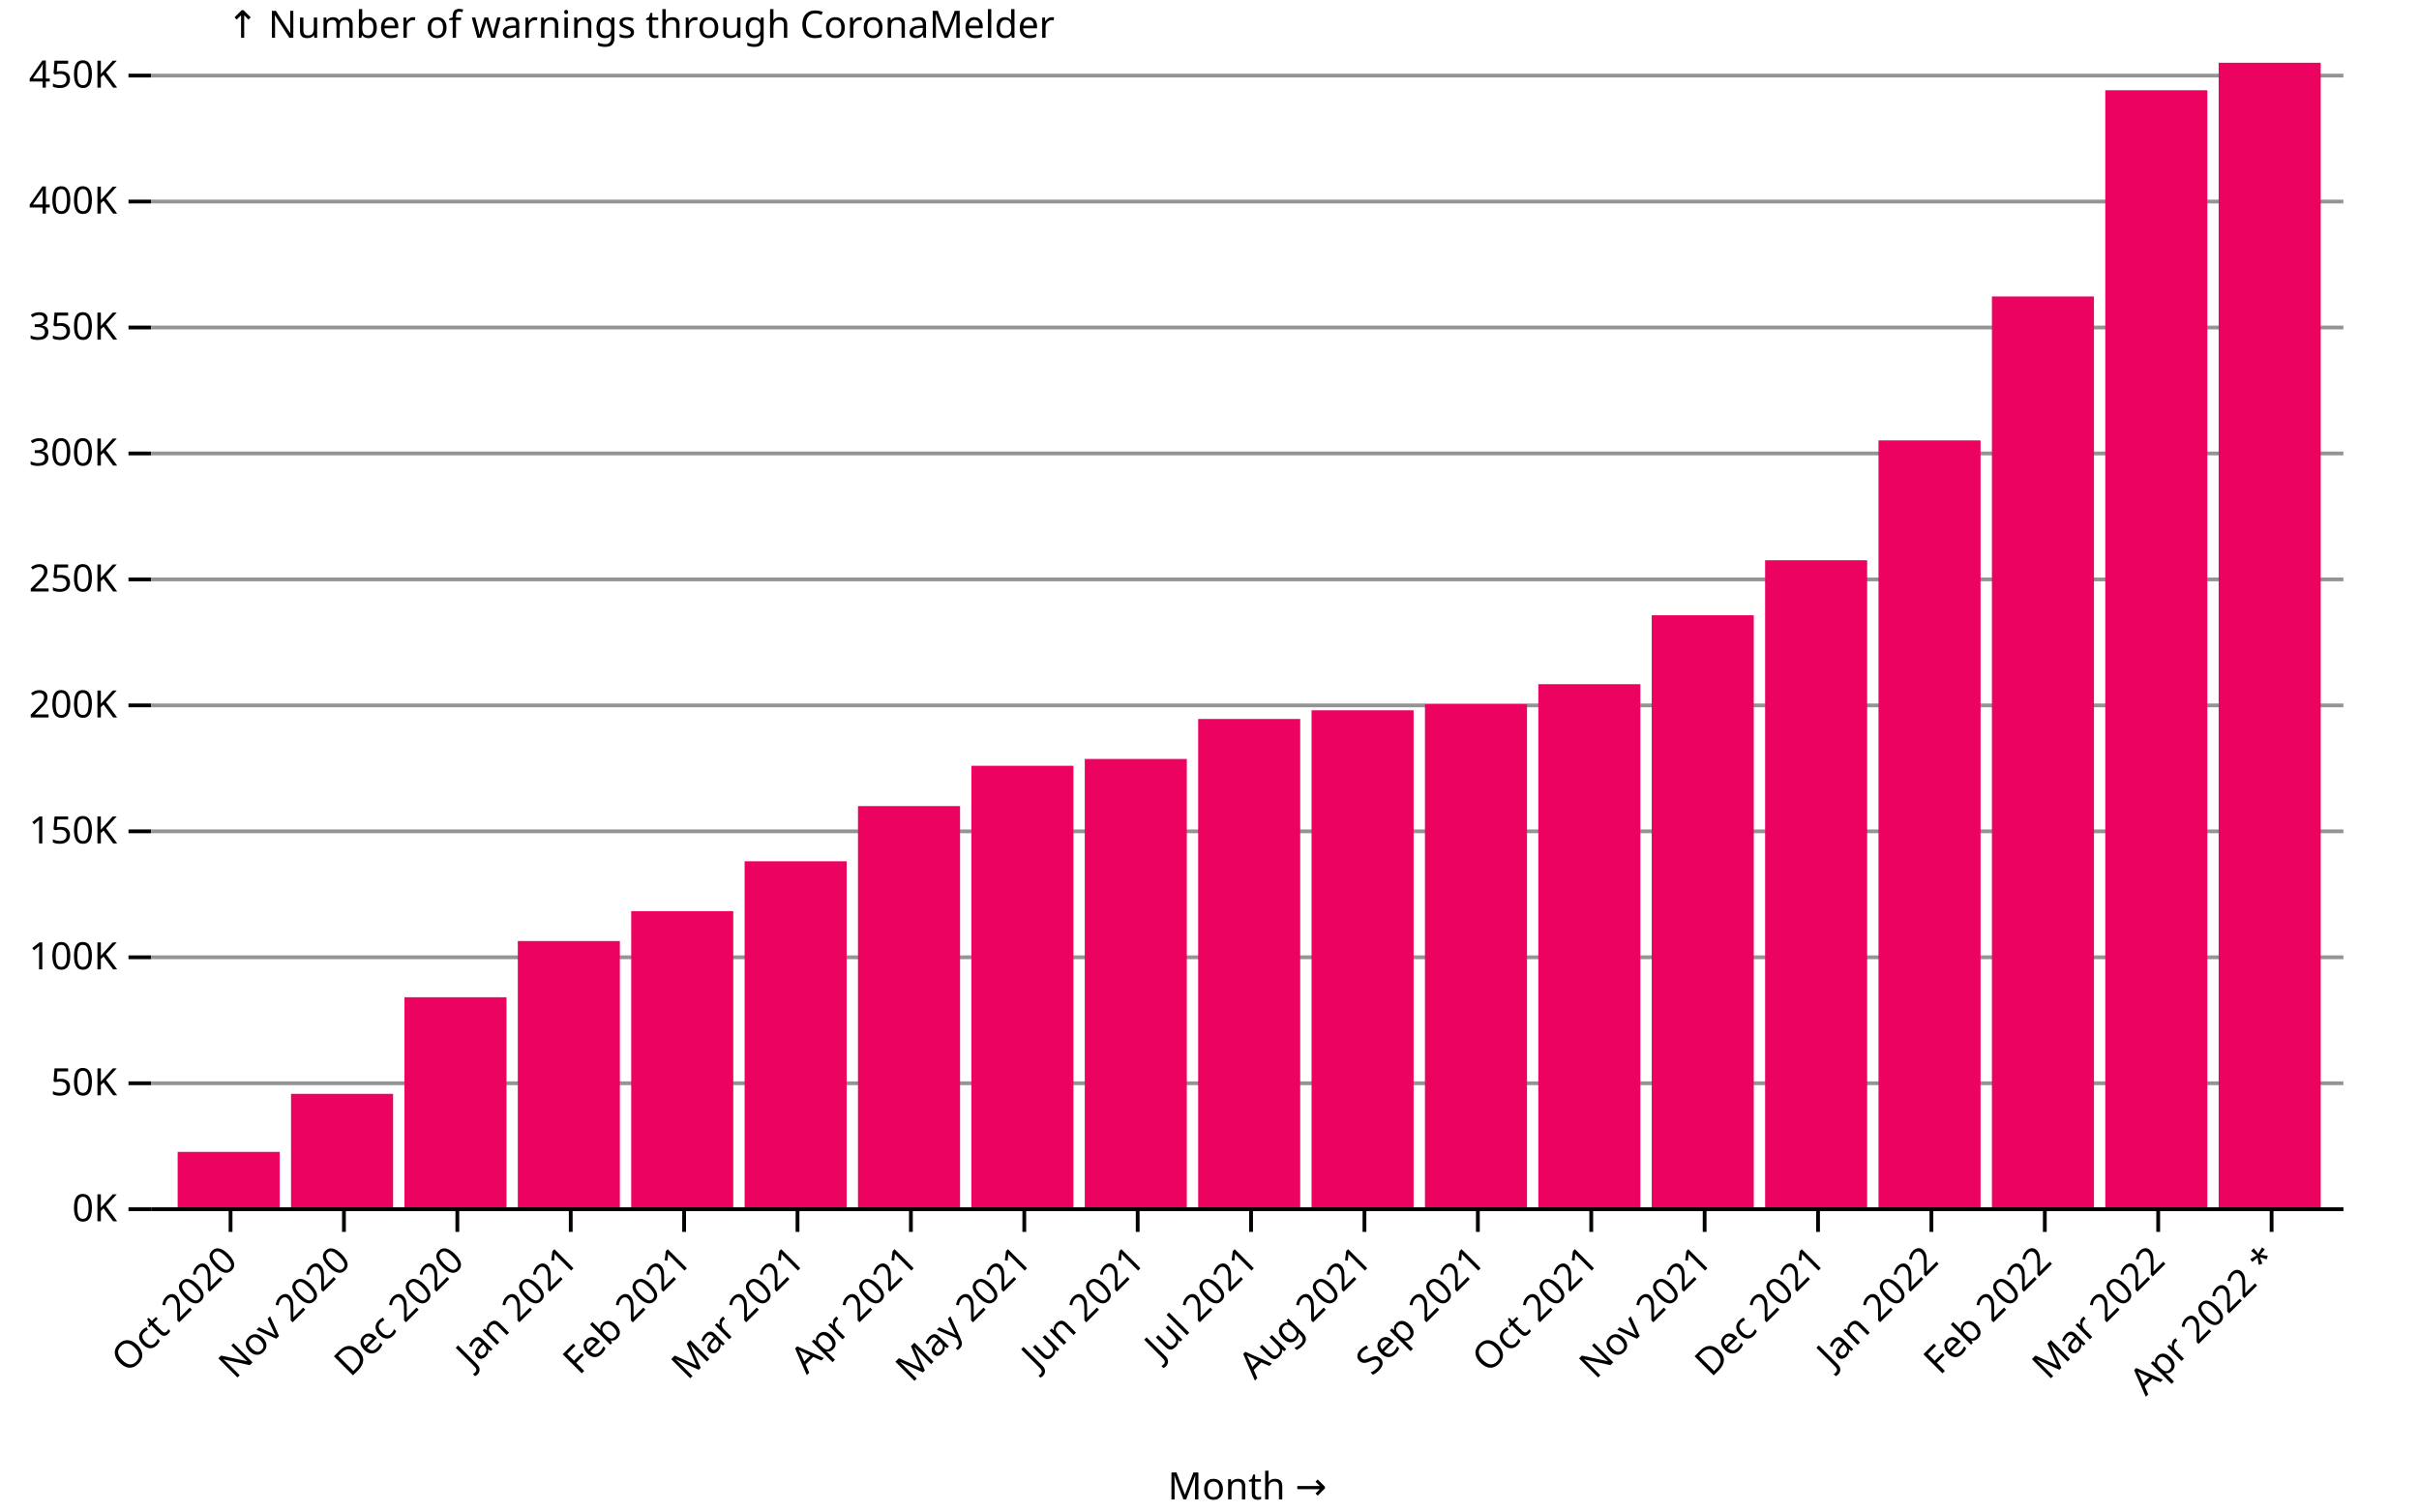
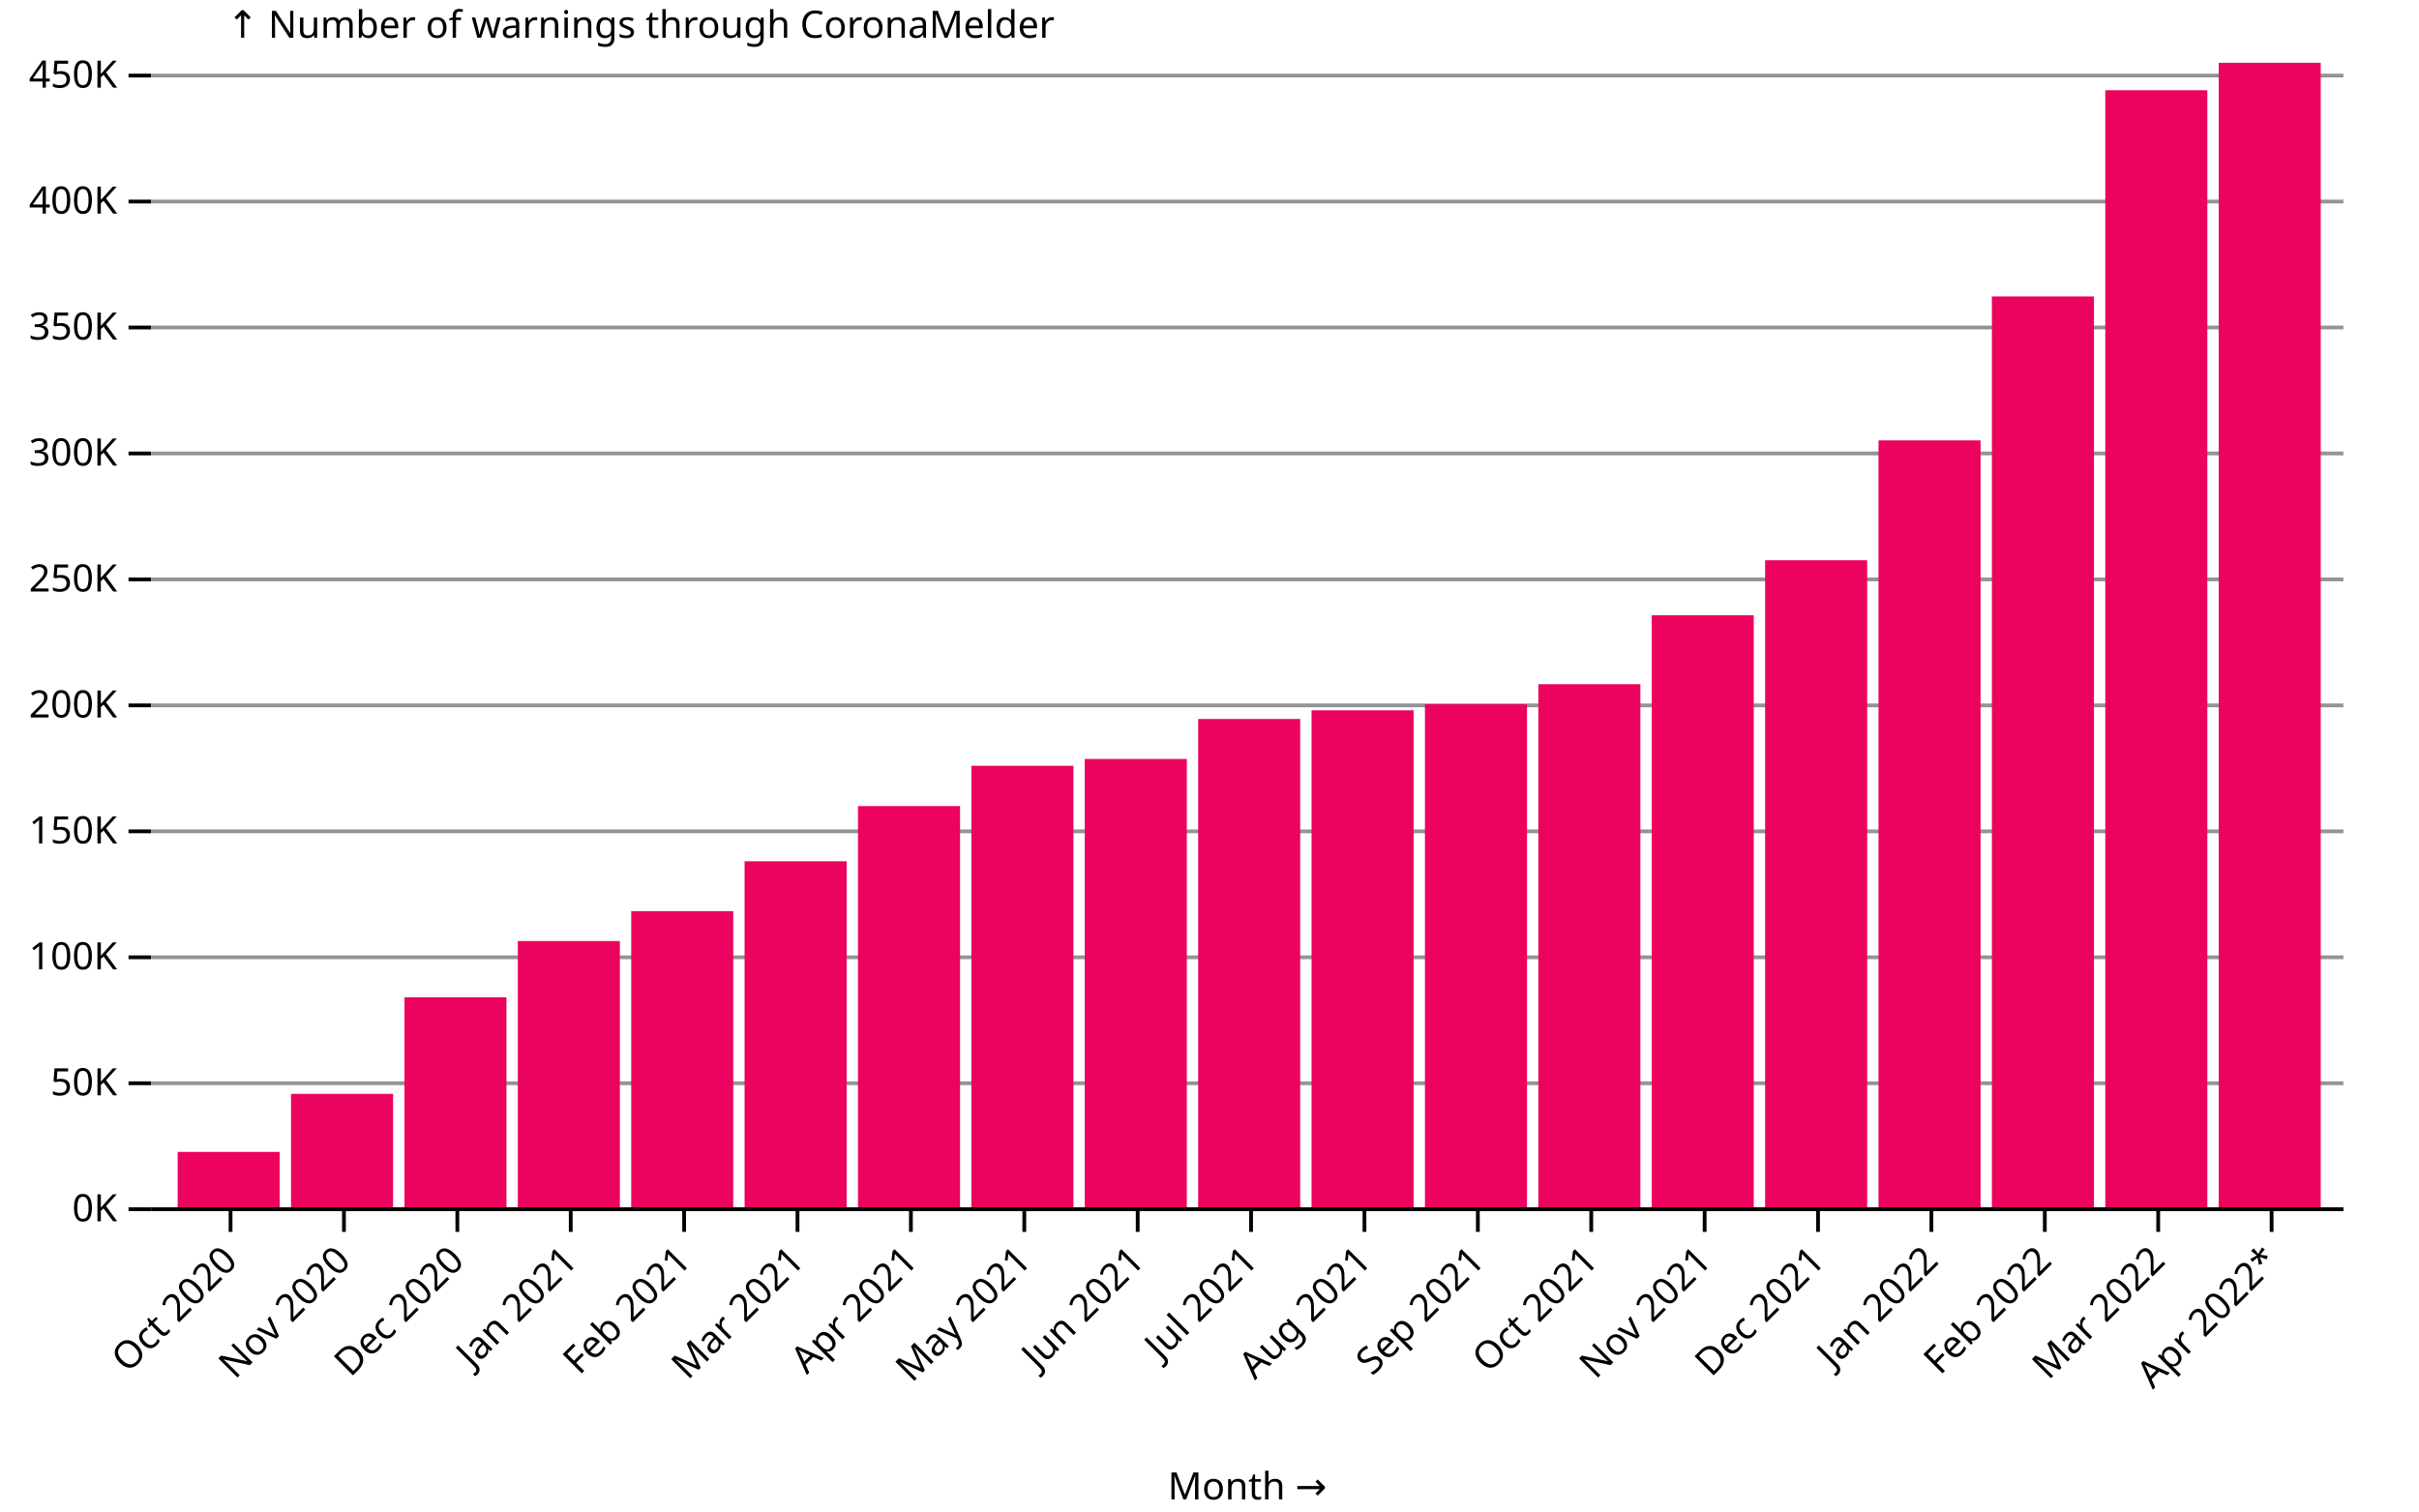
<svg xmlns="http://www.w3.org/2000/svg" class="plot-9e1b856ca2f26" fill="currentColor" font-family="system-ui, sans-serif" font-size="10" text-anchor="middle" width="640" height="400" viewBox="0 0 640 400">
  <style>
        line[stroke-opacity] {
            stroke-opacity: 1;
            stroke: #949494;
        }
</style>
  <style>
        .plot-07132a30d353e {
          display: block;
          background: white;
          height: auto;
          height: intrinsic;
          max-width: 100%;
        }
        .plot-07132a30d353e text,
        .plot-07132a30d353e tspan {
          white-space: pre;
        }
      </style>
  <g aria-label="y-axis" aria-description="↑ Number of warnings through CoronaMelder" transform="translate(40,0)" fill="none" text-anchor="end" font-variant="tabular-nums">
    <g class="tick" opacity="1" transform="translate(0,320)">
      <line stroke="currentColor" x2="-6" />
      <line stroke="currentColor" x2="580" stroke-opacity="0.1" />
      <text fill="currentColor" x="-9" dy="0.32em">0K</text>
    </g>
    <g class="tick" opacity="1" transform="translate(0,286.6667)">
      <line stroke="currentColor" x2="-6" />
      <line stroke="currentColor" x2="580" stroke-opacity="0.1" />
      <text fill="currentColor" x="-9" dy="0.32em">50K</text>
    </g>
    <g class="tick" opacity="1" transform="translate(0,253.3333)">
      <line stroke="currentColor" x2="-6" />
      <line stroke="currentColor" x2="580" stroke-opacity="0.1" />
      <text fill="currentColor" x="-9" dy="0.32em">100K</text>
    </g>
    <g class="tick" opacity="1" transform="translate(0,220)">
      <line stroke="currentColor" x2="-6" />
      <line stroke="currentColor" x2="580" stroke-opacity="0.1" />
      <text fill="currentColor" x="-9" dy="0.32em">150K</text>
    </g>
    <g class="tick" opacity="1" transform="translate(0,186.6667)">
      <line stroke="currentColor" x2="-6" />
      <line stroke="currentColor" x2="580" stroke-opacity="0.1" />
      <text fill="currentColor" x="-9" dy="0.32em">200K</text>
    </g>
    <g class="tick" opacity="1" transform="translate(0,153.3333)">
      <line stroke="currentColor" x2="-6" />
      <line stroke="currentColor" x2="580" stroke-opacity="0.1" />
      <text fill="currentColor" x="-9" dy="0.32em">250K</text>
    </g>
    <g class="tick" opacity="1" transform="translate(0,120)">
      <line stroke="currentColor" x2="-6" />
      <line stroke="currentColor" x2="580" stroke-opacity="0.1" />
      <text fill="currentColor" x="-9" dy="0.32em">300K</text>
    </g>
    <g class="tick" opacity="1" transform="translate(0,86.66667)">
      <line stroke="currentColor" x2="-6" />
      <line stroke="currentColor" x2="580" stroke-opacity="0.1" />
      <text fill="currentColor" x="-9" dy="0.32em">350K</text>
    </g>
    <g class="tick" opacity="1" transform="translate(0,53.33333)">
      <line stroke="currentColor" x2="-6" />
      <line stroke="currentColor" x2="580" stroke-opacity="0.1" />
      <text fill="currentColor" x="-9" dy="0.32em">400K</text>
    </g>
    <g class="tick" opacity="1" transform="translate(0,20)">
      <line stroke="currentColor" x2="-6" />
      <line stroke="currentColor" x2="580" stroke-opacity="0.1" />
      <text fill="currentColor" x="-9" dy="0.32em">450K</text>
    </g>
    <text fill="currentColor" transform="translate(20,20)" dy="-1em" text-anchor="start">↑ Number of warnings through CoronaMelder</text>
  </g>
  <g aria-label="x-axis" aria-description="Month →" transform="translate(0,320)" fill="none" text-anchor="middle">
    <g class="tick" opacity="1" transform="translate(61,0)">
      <line stroke="currentColor" y2="6" />
      <text fill="currentColor" dy="0.32em" transform="translate(0, 11.82843) rotate(-45)" text-anchor="end">Oct 2020</text>
    </g>
    <g class="tick" opacity="1" transform="translate(91,0)">
      <line stroke="currentColor" y2="6" />
      <text fill="currentColor" dy="0.32em" transform="translate(0, 11.82843) rotate(-45)" text-anchor="end">Nov 2020</text>
    </g>
    <g class="tick" opacity="1" transform="translate(121,0)">
      <line stroke="currentColor" y2="6" />
      <text fill="currentColor" dy="0.32em" transform="translate(0, 11.82843) rotate(-45)" text-anchor="end">Dec 2020</text>
    </g>
    <g class="tick" opacity="1" transform="translate(151,0)">
      <line stroke="currentColor" y2="6" />
      <text fill="currentColor" dy="0.32em" transform="translate(0, 11.82843) rotate(-45)" text-anchor="end">Jan 2021</text>
    </g>
    <g class="tick" opacity="1" transform="translate(181,0)">
      <line stroke="currentColor" y2="6" />
      <text fill="currentColor" dy="0.32em" transform="translate(0, 11.82843) rotate(-45)" text-anchor="end">Feb 2021</text>
    </g>
    <g class="tick" opacity="1" transform="translate(211,0)">
      <line stroke="currentColor" y2="6" />
      <text fill="currentColor" dy="0.32em" transform="translate(0, 11.82843) rotate(-45)" text-anchor="end">Mar 2021</text>
    </g>
    <g class="tick" opacity="1" transform="translate(241,0)">
      <line stroke="currentColor" y2="6" />
      <text fill="currentColor" dy="0.32em" transform="translate(0, 11.82843) rotate(-45)" text-anchor="end">Apr 2021</text>
    </g>
    <g class="tick" opacity="1" transform="translate(271,0)">
      <line stroke="currentColor" y2="6" />
      <text fill="currentColor" dy="0.32em" transform="translate(0, 11.82843) rotate(-45)" text-anchor="end">May 2021</text>
    </g>
    <g class="tick" opacity="1" transform="translate(301,0)">
      <line stroke="currentColor" y2="6" />
      <text fill="currentColor" dy="0.32em" transform="translate(0, 11.82843) rotate(-45)" text-anchor="end">Jun 2021</text>
    </g>
    <g class="tick" opacity="1" transform="translate(331,0)">
      <line stroke="currentColor" y2="6" />
      <text fill="currentColor" dy="0.32em" transform="translate(0, 11.82843) rotate(-45)" text-anchor="end">Jul 2021</text>
    </g>
    <g class="tick" opacity="1" transform="translate(361,0)">
      <line stroke="currentColor" y2="6" />
      <text fill="currentColor" dy="0.32em" transform="translate(0, 11.82843) rotate(-45)" text-anchor="end">Aug 2021</text>
    </g>
    <g class="tick" opacity="1" transform="translate(391,0)">
      <line stroke="currentColor" y2="6" />
      <text fill="currentColor" dy="0.32em" transform="translate(0, 11.82843) rotate(-45)" text-anchor="end">Sep 2021</text>
    </g>
    <g class="tick" opacity="1" transform="translate(421,0)">
      <line stroke="currentColor" y2="6" />
      <text fill="currentColor" dy="0.32em" transform="translate(0, 11.82843) rotate(-45)" text-anchor="end">Oct 2021</text>
    </g>
    <g class="tick" opacity="1" transform="translate(451,0)">
      <line stroke="currentColor" y2="6" />
      <text fill="currentColor" dy="0.32em" transform="translate(0, 11.82843) rotate(-45)" text-anchor="end">Nov 2021</text>
    </g>
    <g class="tick" opacity="1" transform="translate(481,0)">
      <line stroke="currentColor" y2="6" />
      <text fill="currentColor" dy="0.32em" transform="translate(0, 11.82843) rotate(-45)" text-anchor="end">Dec 2021</text>
    </g>
    <g class="tick" opacity="1" transform="translate(511,0)">
      <line stroke="currentColor" y2="6" />
      <text fill="currentColor" dy="0.32em" transform="translate(0, 11.82843) rotate(-45)" text-anchor="end">Jan 2022</text>
    </g>
    <g class="tick" opacity="1" transform="translate(541,0)">
      <line stroke="currentColor" y2="6" />
      <text fill="currentColor" dy="0.32em" transform="translate(0, 11.82843) rotate(-45)" text-anchor="end">Feb 2022</text>
    </g>
    <g class="tick" opacity="1" transform="translate(571,0)">
      <line stroke="currentColor" y2="6" />
      <text fill="currentColor" dy="0.32em" transform="translate(0, 11.82843) rotate(-45)" text-anchor="end">Mar 2022</text>
    </g>
    <g class="tick" opacity="1" transform="translate(601,0)">
      <line stroke="currentColor" y2="6" />
-       <text fill="currentColor" dy="0.32em" transform="translate(0, 11.82843) rotate(-45)" text-anchor="end">Apr 2022 *</text>
+       <text fill="currentColor" dy="0.32em" transform="translate(0, 11.82843) rotate(-45)" text-anchor="end">Apr 2022*</text>
    </g>
    <text fill="currentColor" transform="translate(330,80)" dy="-0.32em" text-anchor="middle">Month →</text>
  </g>
  <g aria-label="bar" fill="#ec025f">
    <rect x="47" width="27" y="304.835" height="15.165" />
    <rect x="77" width="27" y="289.47" height="30.53" />
    <rect x="107" width="27" y="263.907" height="56.093" />
    <rect x="137" width="27" y="249.031" height="70.969" />
    <rect x="167" width="27" y="241.121" height="78.879" />
    <rect x="197" width="27" y="227.928" height="92.072" />
    <rect x="227" width="27" y="213.321" height="106.679" />
    <rect x="257" width="27" y="202.652" height="117.348" />
    <rect x="287" width="27" y="200.849" height="119.151" />
    <rect x="317" width="27" y="190.269" height="129.731" />
    <rect x="347" width="27" y="187.971" height="132.029" />
    <rect x="377" width="27" y="186.367" height="133.633" />
    <rect x="407" width="27" y="181.061" height="138.939" />
    <rect x="437" width="27" y="162.823" height="157.177" />
    <rect x="467" width="27" y="148.265" height="171.735" />
    <rect x="497" width="27" y="116.545" height="203.455" />
    <rect x="527" width="27" y="78.453" height="241.547" />
    <rect x="557" width="27" y="23.883" height="296.117" />
    <rect x="587" width="27" y="16.611" height="303.389" />
  </g>
  <g aria-label="rule" stroke="currentColor">
    <line x1="40" x2="620" y1="320" y2="320" />
  </g>
</svg>
